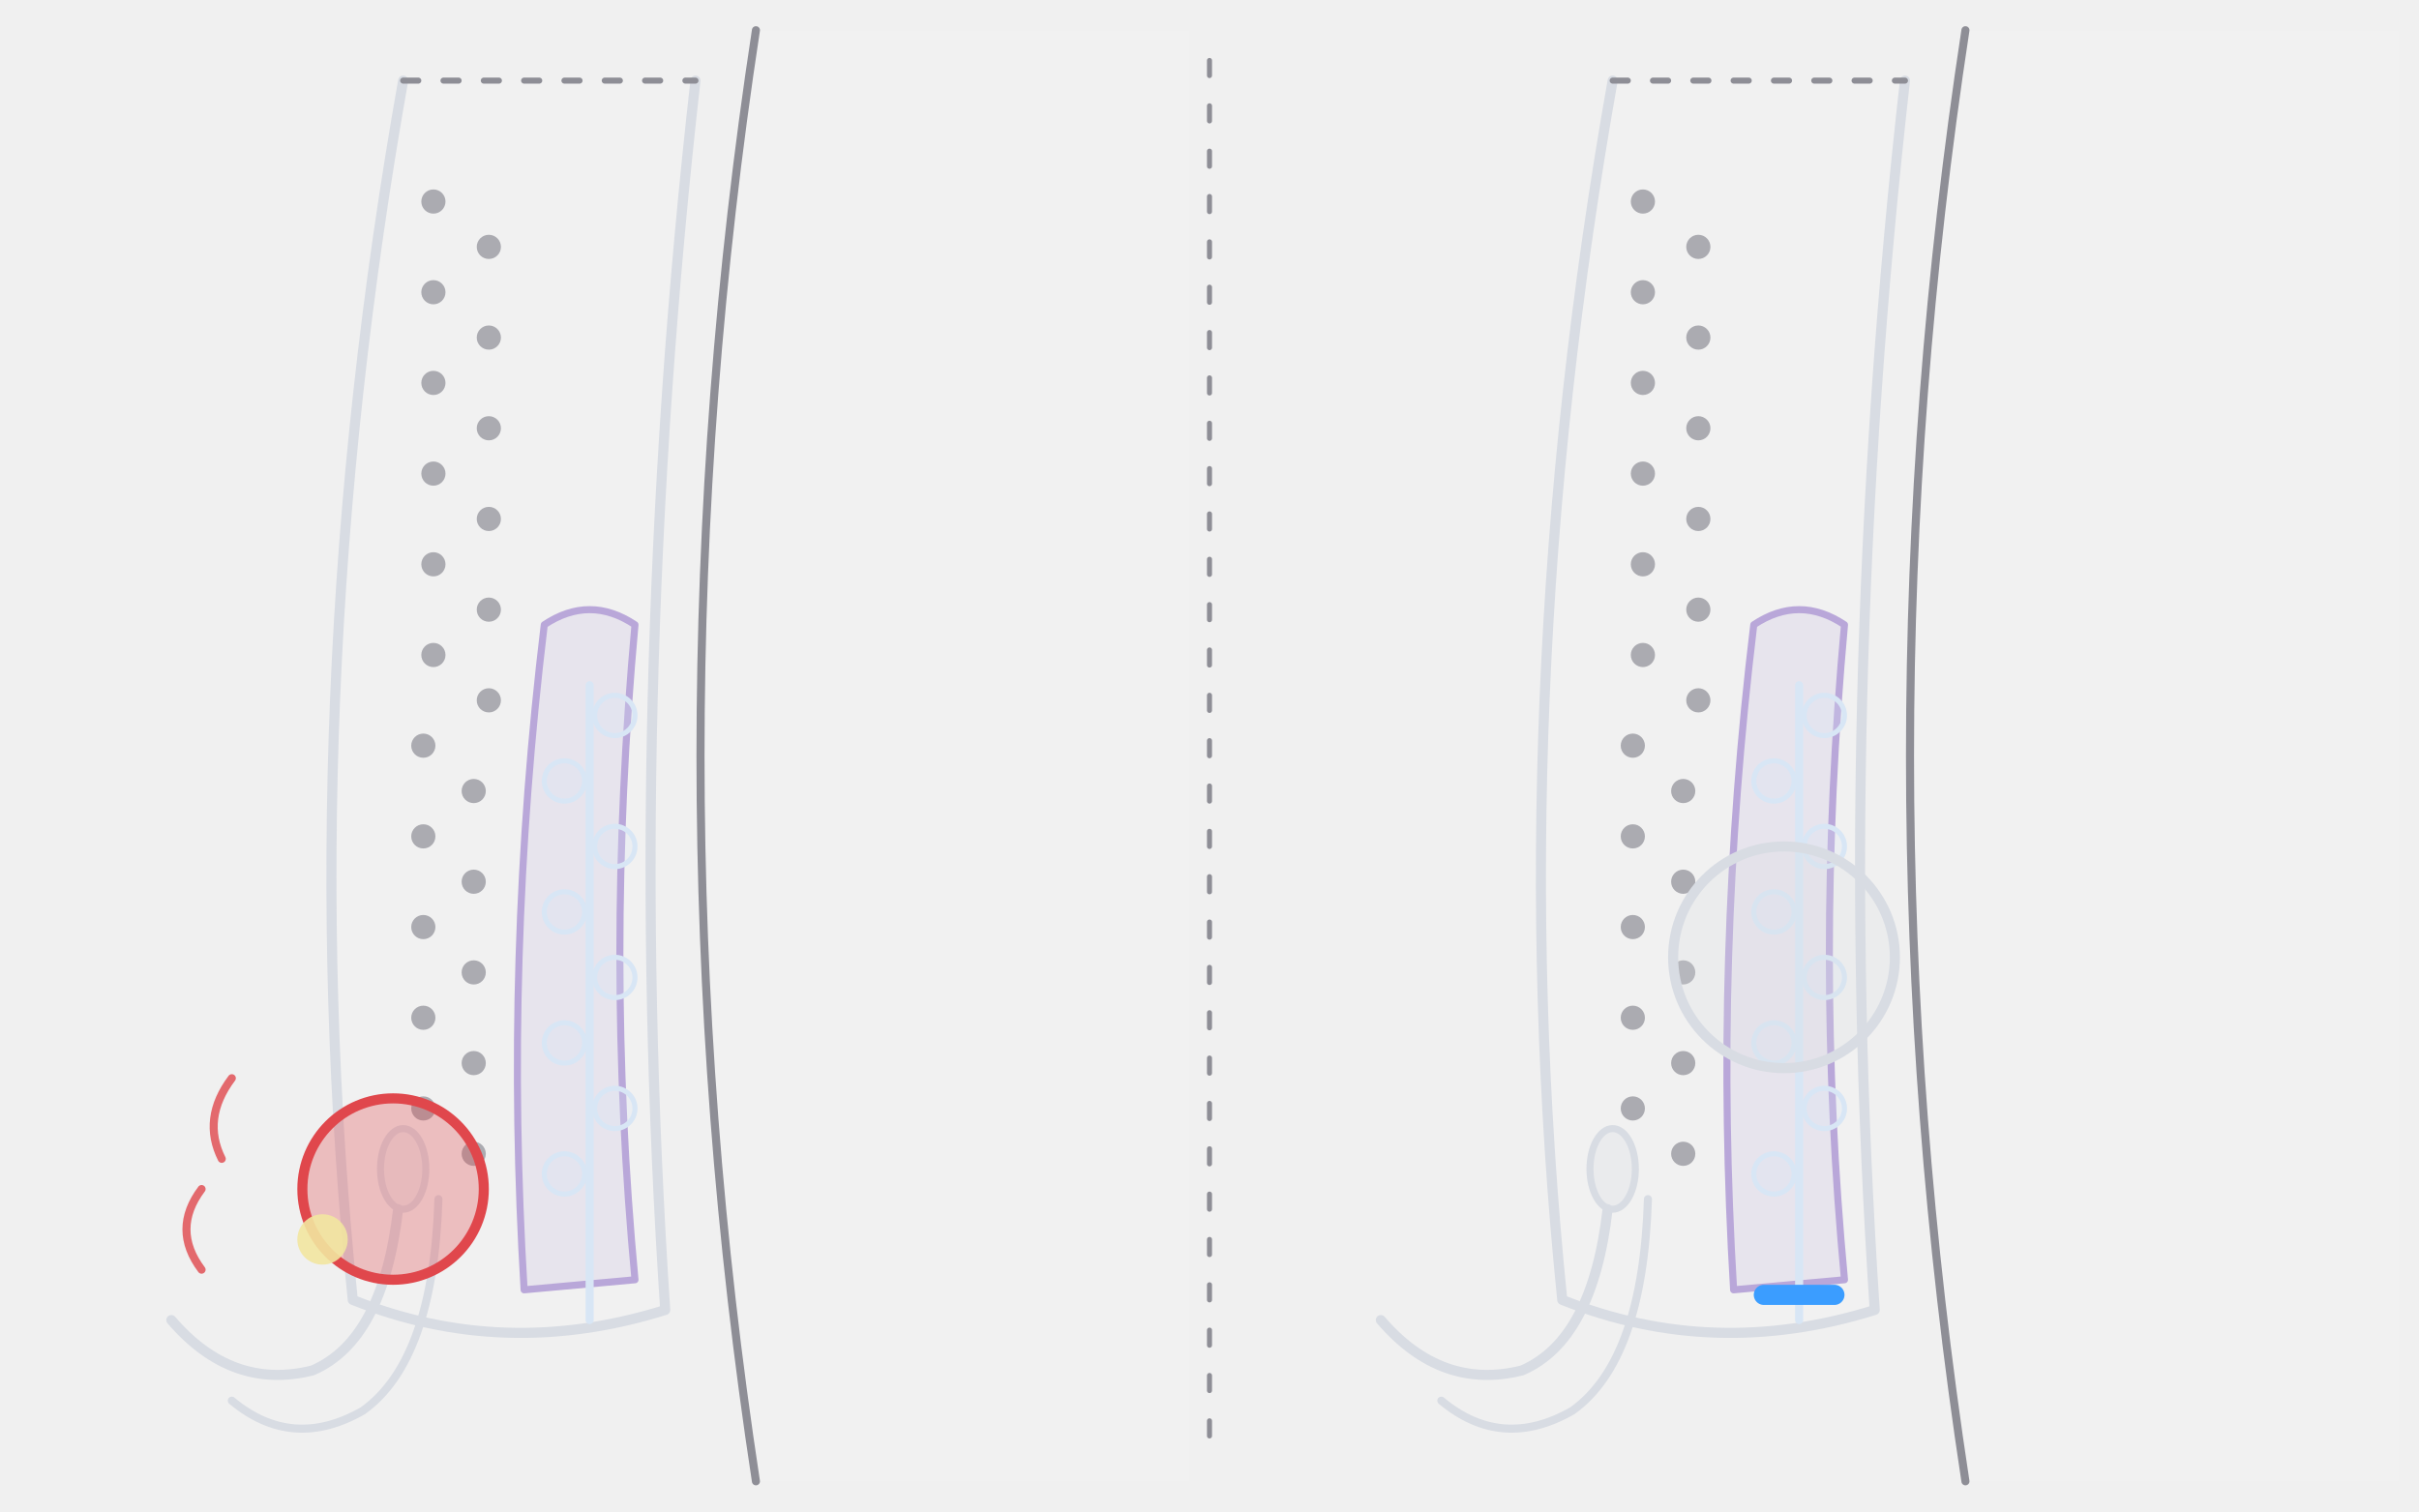
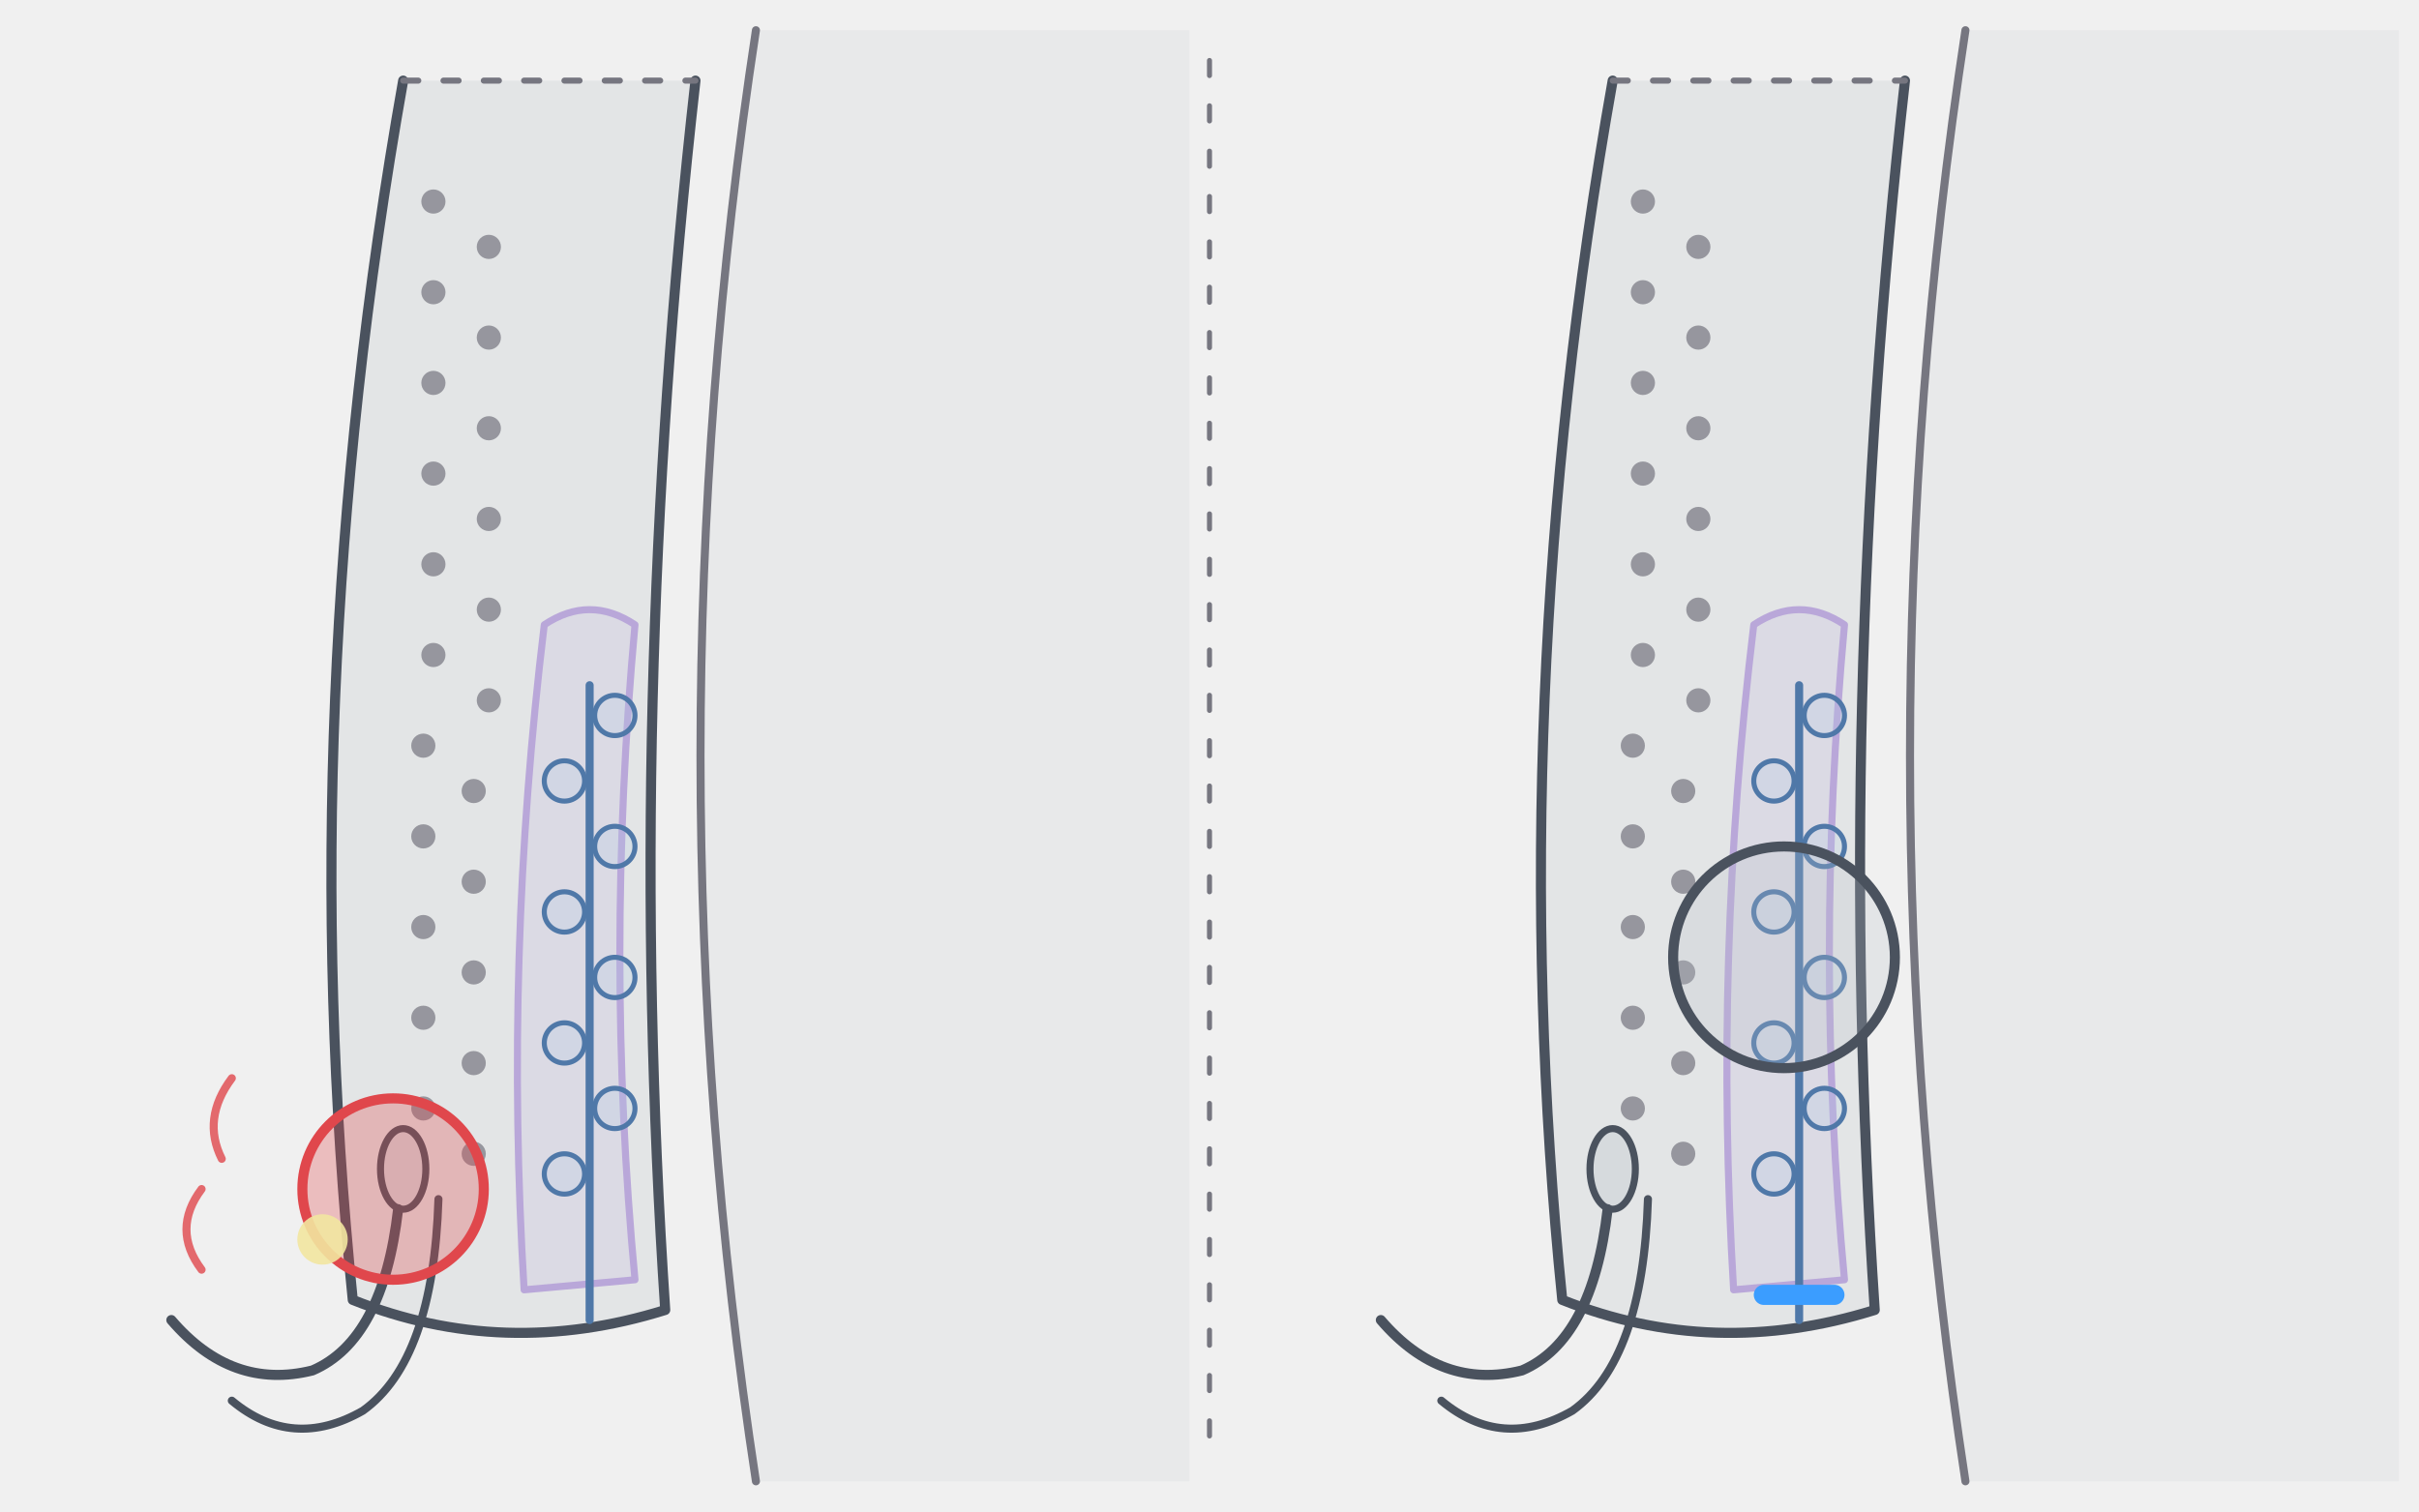
<svg xmlns="http://www.w3.org/2000/svg" width="480" height="300" viewBox="0 0 480 300" fill="none" stroke-linecap="round" stroke-linejoin="round">
-   <path d="M240 12 V288" stroke="#8e8e96" stroke-width="1" stroke-dasharray="3 6" />
+   <path d="M240 12 V288" stroke="#767680" stroke-width="1" stroke-dasharray="3 6" />
  <g transform="translate(0 0)">
-     <path d="M150 6 Q128 150 150 294 L236 294 L236 6 Z" fill="#ffffff" fill-opacity="0.04" />
-     <path d="M150 6 Q128 150 150 294" stroke="#8e8e96" stroke-width="1.6" />
-     <path d="M80 16 Q58 140 70 258 Q100 270 132 260 Q124 140 138 16" fill="#ffffff" fill-opacity="0.06" stroke="#d8dce3" stroke-width="2" />
-     <path d="M80 16 H138" stroke="#8e8e96" stroke-width="1.2" stroke-dasharray="3 5" />
-     <circle cx="86" cy="40" r="2.4" fill="#8e8e96" fill-opacity="0.7" />
-     <circle cx="97" cy="49" r="2.4" fill="#8e8e96" fill-opacity="0.7" />
-     <circle cx="86" cy="58" r="2.4" fill="#8e8e96" fill-opacity="0.7" />
-     <circle cx="97" cy="67" r="2.4" fill="#8e8e96" fill-opacity="0.7" />
-     <circle cx="86" cy="76" r="2.4" fill="#8e8e96" fill-opacity="0.7" />
-     <circle cx="97" cy="85" r="2.4" fill="#8e8e96" fill-opacity="0.7" />
-     <circle cx="86" cy="94" r="2.4" fill="#8e8e96" fill-opacity="0.7" />
-     <circle cx="97" cy="103" r="2.4" fill="#8e8e96" fill-opacity="0.7" />
-     <circle cx="86" cy="112" r="2.4" fill="#8e8e96" fill-opacity="0.7" />
-     <circle cx="97" cy="121" r="2.4" fill="#8e8e96" fill-opacity="0.7" />
-     <circle cx="86" cy="130" r="2.4" fill="#8e8e96" fill-opacity="0.7" />
-     <circle cx="97" cy="139" r="2.4" fill="#8e8e96" fill-opacity="0.7" />
-     <circle cx="84" cy="148" r="2.4" fill="#8e8e96" fill-opacity="0.7" />
-     <circle cx="94" cy="157" r="2.4" fill="#8e8e96" fill-opacity="0.7" />
-     <circle cx="84" cy="166" r="2.4" fill="#8e8e96" fill-opacity="0.7" />
-     <circle cx="94" cy="175" r="2.4" fill="#8e8e96" fill-opacity="0.7" />
-     <circle cx="84" cy="184" r="2.4" fill="#8e8e96" fill-opacity="0.7" />
-     <circle cx="94" cy="193" r="2.4" fill="#8e8e96" fill-opacity="0.7" />
-     <circle cx="84" cy="202" r="2.4" fill="#8e8e96" fill-opacity="0.7" />
-     <circle cx="94" cy="211" r="2.4" fill="#8e8e96" fill-opacity="0.7" />
-     <circle cx="84" cy="220" r="2.4" fill="#8e8e96" fill-opacity="0.7" />
-     <circle cx="94" cy="229" r="2.4" fill="#8e8e96" fill-opacity="0.7" />
+     <path d="M150 6 Q128 150 150 294 L236 294 L236 6 Z" fill="#1f3550" fill-opacity="0.04" />
+     <path d="M150 6 Q128 150 150 294" stroke="#767680" stroke-width="1.6" />
+     <path d="M80 16 Q58 140 70 258 Q100 270 132 260 Q124 140 138 16" fill="#1f3550" fill-opacity="0.06" stroke="#4a525e" stroke-width="2" />
+     <path d="M80 16 H138" stroke="#767680" stroke-width="1.2" stroke-dasharray="3 5" />
+     <circle cx="86" cy="40" r="2.4" fill="#767680" fill-opacity="0.7" />
+     <circle cx="97" cy="49" r="2.4" fill="#767680" fill-opacity="0.7" />
+     <circle cx="86" cy="58" r="2.4" fill="#767680" fill-opacity="0.7" />
+     <circle cx="97" cy="67" r="2.4" fill="#767680" fill-opacity="0.7" />
+     <circle cx="86" cy="76" r="2.4" fill="#767680" fill-opacity="0.7" />
+     <circle cx="97" cy="85" r="2.4" fill="#767680" fill-opacity="0.7" />
+     <circle cx="86" cy="94" r="2.4" fill="#767680" fill-opacity="0.7" />
+     <circle cx="97" cy="103" r="2.4" fill="#767680" fill-opacity="0.7" />
+     <circle cx="86" cy="112" r="2.4" fill="#767680" fill-opacity="0.7" />
+     <circle cx="97" cy="121" r="2.4" fill="#767680" fill-opacity="0.7" />
+     <circle cx="86" cy="130" r="2.4" fill="#767680" fill-opacity="0.7" />
+     <circle cx="97" cy="139" r="2.4" fill="#767680" fill-opacity="0.7" />
+     <circle cx="84" cy="148" r="2.4" fill="#767680" fill-opacity="0.7" />
+     <circle cx="94" cy="157" r="2.4" fill="#767680" fill-opacity="0.7" />
+     <circle cx="84" cy="166" r="2.4" fill="#767680" fill-opacity="0.7" />
+     <circle cx="94" cy="175" r="2.4" fill="#767680" fill-opacity="0.7" />
+     <circle cx="84" cy="184" r="2.4" fill="#767680" fill-opacity="0.7" />
+     <circle cx="94" cy="193" r="2.4" fill="#767680" fill-opacity="0.7" />
+     <circle cx="84" cy="202" r="2.4" fill="#767680" fill-opacity="0.7" />
+     <circle cx="94" cy="211" r="2.4" fill="#767680" fill-opacity="0.7" />
+     <circle cx="84" cy="220" r="2.4" fill="#767680" fill-opacity="0.7" />
+     <circle cx="94" cy="229" r="2.4" fill="#767680" fill-opacity="0.7" />
    <path d="M126 124 Q120 190 126 254 L104 256 Q100 190 108 124 Q117 118 126 124 Z" fill="#b9a7d9" fill-opacity="0.18" stroke="#b9a7d9" stroke-width="1.4" />
-     <path d="M117 136 V262" stroke="#d8e6f5" stroke-width="1.6" />
-     <circle cx="122" cy="142" r="4" fill="#d8e6f5" fill-opacity="0.25" stroke="#d8e6f5" stroke-width="1" />
-     <circle cx="112" cy="155" r="4" fill="#d8e6f5" fill-opacity="0.25" stroke="#d8e6f5" stroke-width="1" />
-     <circle cx="122" cy="168" r="4" fill="#d8e6f5" fill-opacity="0.25" stroke="#d8e6f5" stroke-width="1" />
-     <circle cx="112" cy="181" r="4" fill="#d8e6f5" fill-opacity="0.25" stroke="#d8e6f5" stroke-width="1" />
-     <circle cx="122" cy="194" r="4" fill="#d8e6f5" fill-opacity="0.25" stroke="#d8e6f5" stroke-width="1" />
-     <circle cx="112" cy="207" r="4" fill="#d8e6f5" fill-opacity="0.25" stroke="#d8e6f5" stroke-width="1" />
-     <circle cx="122" cy="220" r="4" fill="#d8e6f5" fill-opacity="0.25" stroke="#d8e6f5" stroke-width="1" />
-     <circle cx="112" cy="233" r="4" fill="#d8e6f5" fill-opacity="0.25" stroke="#d8e6f5" stroke-width="1" />
-     <ellipse cx="80" cy="232" rx="4.5" ry="8" fill="#d8dce3" fill-opacity="0.3" stroke="#d8dce3" stroke-width="1.4" />
-     <path d="M79 240 Q76 266 62 272 Q46 276 34 262" stroke="#d8dce3" stroke-width="2" />
-     <path d="M87 238 Q86 270 72 280 Q58 288 46 278" stroke="#d8dce3" stroke-width="1.6" />
+     <path d="M117 136 V262" stroke="#4f78a8" stroke-width="1.6" />
+     <circle cx="122" cy="142" r="4" fill="#b7cde6" fill-opacity="0.25" stroke="#4f78a8" stroke-width="1" />
+     <circle cx="112" cy="155" r="4" fill="#b7cde6" fill-opacity="0.25" stroke="#4f78a8" stroke-width="1" />
+     <circle cx="122" cy="168" r="4" fill="#b7cde6" fill-opacity="0.25" stroke="#4f78a8" stroke-width="1" />
+     <circle cx="112" cy="181" r="4" fill="#b7cde6" fill-opacity="0.25" stroke="#4f78a8" stroke-width="1" />
+     <circle cx="122" cy="194" r="4" fill="#b7cde6" fill-opacity="0.25" stroke="#4f78a8" stroke-width="1" />
+     <circle cx="112" cy="207" r="4" fill="#b7cde6" fill-opacity="0.25" stroke="#4f78a8" stroke-width="1" />
+     <circle cx="122" cy="220" r="4" fill="#b7cde6" fill-opacity="0.25" stroke="#4f78a8" stroke-width="1" />
+     <circle cx="112" cy="233" r="4" fill="#b7cde6" fill-opacity="0.25" stroke="#4f78a8" stroke-width="1" />
+     <ellipse cx="80" cy="232" rx="4.5" ry="8" fill="#b9bfc8" fill-opacity="0.3" stroke="#4a525e" stroke-width="1.4" />
+     <path d="M79 240 Q76 266 62 272 Q46 276 34 262" stroke="#4a525e" stroke-width="2" />
+     <path d="M87 238 Q86 270 72 280 Q58 288 46 278" stroke="#4a525e" stroke-width="1.6" />
    <circle cx="78" cy="236" r="18" fill="#e0474c" fill-opacity="0.3" stroke="#e0474c" stroke-width="2" />
    <circle cx="64" cy="246" r="5" fill="#f2e6a0" fill-opacity="0.9" />
    <path d="M46 214 Q40 222 44 230 M40 236 Q34 244 40 252" stroke="#e0474c" stroke-width="1.6" stroke-opacity="0.8" />
  </g>
  <g transform="translate(240 0)">
-     <path d="M150 6 Q128 150 150 294 L236 294 L236 6 Z" fill="#ffffff" fill-opacity="0.04" />
-     <path d="M150 6 Q128 150 150 294" stroke="#8e8e96" stroke-width="1.6" />
-     <path d="M80 16 Q58 140 70 258 Q100 270 132 260 Q124 140 138 16" fill="#ffffff" fill-opacity="0.06" stroke="#d8dce3" stroke-width="2" />
-     <path d="M80 16 H138" stroke="#8e8e96" stroke-width="1.2" stroke-dasharray="3 5" />
-     <circle cx="86" cy="40" r="2.4" fill="#8e8e96" fill-opacity="0.7" />
-     <circle cx="97" cy="49" r="2.4" fill="#8e8e96" fill-opacity="0.7" />
-     <circle cx="86" cy="58" r="2.4" fill="#8e8e96" fill-opacity="0.7" />
-     <circle cx="97" cy="67" r="2.4" fill="#8e8e96" fill-opacity="0.7" />
-     <circle cx="86" cy="76" r="2.4" fill="#8e8e96" fill-opacity="0.7" />
-     <circle cx="97" cy="85" r="2.4" fill="#8e8e96" fill-opacity="0.7" />
-     <circle cx="86" cy="94" r="2.4" fill="#8e8e96" fill-opacity="0.7" />
-     <circle cx="97" cy="103" r="2.4" fill="#8e8e96" fill-opacity="0.7" />
-     <circle cx="86" cy="112" r="2.4" fill="#8e8e96" fill-opacity="0.7" />
-     <circle cx="97" cy="121" r="2.4" fill="#8e8e96" fill-opacity="0.7" />
-     <circle cx="86" cy="130" r="2.4" fill="#8e8e96" fill-opacity="0.7" />
-     <circle cx="97" cy="139" r="2.4" fill="#8e8e96" fill-opacity="0.7" />
-     <circle cx="84" cy="148" r="2.4" fill="#8e8e96" fill-opacity="0.7" />
-     <circle cx="94" cy="157" r="2.4" fill="#8e8e96" fill-opacity="0.7" />
-     <circle cx="84" cy="166" r="2.4" fill="#8e8e96" fill-opacity="0.7" />
-     <circle cx="94" cy="175" r="2.4" fill="#8e8e96" fill-opacity="0.7" />
-     <circle cx="84" cy="184" r="2.4" fill="#8e8e96" fill-opacity="0.7" />
-     <circle cx="94" cy="193" r="2.4" fill="#8e8e96" fill-opacity="0.7" />
-     <circle cx="84" cy="202" r="2.4" fill="#8e8e96" fill-opacity="0.7" />
-     <circle cx="94" cy="211" r="2.4" fill="#8e8e96" fill-opacity="0.7" />
-     <circle cx="84" cy="220" r="2.4" fill="#8e8e96" fill-opacity="0.7" />
-     <circle cx="94" cy="229" r="2.4" fill="#8e8e96" fill-opacity="0.7" />
+     <path d="M150 6 Q128 150 150 294 L236 294 L236 6 Z" fill="#1f3550" fill-opacity="0.04" />
+     <path d="M150 6 Q128 150 150 294" stroke="#767680" stroke-width="1.6" />
+     <path d="M80 16 Q58 140 70 258 Q100 270 132 260 Q124 140 138 16" fill="#1f3550" fill-opacity="0.06" stroke="#4a525e" stroke-width="2" />
+     <path d="M80 16 H138" stroke="#767680" stroke-width="1.2" stroke-dasharray="3 5" />
+     <circle cx="86" cy="40" r="2.4" fill="#767680" fill-opacity="0.7" />
+     <circle cx="97" cy="49" r="2.4" fill="#767680" fill-opacity="0.7" />
+     <circle cx="86" cy="58" r="2.4" fill="#767680" fill-opacity="0.7" />
+     <circle cx="97" cy="67" r="2.4" fill="#767680" fill-opacity="0.7" />
+     <circle cx="86" cy="76" r="2.4" fill="#767680" fill-opacity="0.7" />
+     <circle cx="97" cy="85" r="2.4" fill="#767680" fill-opacity="0.7" />
+     <circle cx="86" cy="94" r="2.4" fill="#767680" fill-opacity="0.7" />
+     <circle cx="97" cy="103" r="2.4" fill="#767680" fill-opacity="0.7" />
+     <circle cx="86" cy="112" r="2.4" fill="#767680" fill-opacity="0.7" />
+     <circle cx="97" cy="121" r="2.4" fill="#767680" fill-opacity="0.7" />
+     <circle cx="86" cy="130" r="2.4" fill="#767680" fill-opacity="0.7" />
+     <circle cx="97" cy="139" r="2.4" fill="#767680" fill-opacity="0.7" />
+     <circle cx="84" cy="148" r="2.4" fill="#767680" fill-opacity="0.7" />
+     <circle cx="94" cy="157" r="2.4" fill="#767680" fill-opacity="0.7" />
+     <circle cx="84" cy="166" r="2.4" fill="#767680" fill-opacity="0.7" />
+     <circle cx="94" cy="175" r="2.4" fill="#767680" fill-opacity="0.7" />
+     <circle cx="84" cy="184" r="2.4" fill="#767680" fill-opacity="0.7" />
+     <circle cx="94" cy="193" r="2.4" fill="#767680" fill-opacity="0.7" />
+     <circle cx="84" cy="202" r="2.4" fill="#767680" fill-opacity="0.7" />
+     <circle cx="94" cy="211" r="2.4" fill="#767680" fill-opacity="0.7" />
+     <circle cx="84" cy="220" r="2.4" fill="#767680" fill-opacity="0.7" />
+     <circle cx="94" cy="229" r="2.4" fill="#767680" fill-opacity="0.7" />
    <path d="M126 124 Q120 190 126 254 L104 256 Q100 190 108 124 Q117 118 126 124 Z" fill="#b9a7d9" fill-opacity="0.18" stroke="#b9a7d9" stroke-width="1.4" />
-     <path d="M117 136 V262" stroke="#d8e6f5" stroke-width="1.6" />
-     <circle cx="122" cy="142" r="4" fill="#d8e6f5" fill-opacity="0.25" stroke="#d8e6f5" stroke-width="1" />
-     <circle cx="112" cy="155" r="4" fill="#d8e6f5" fill-opacity="0.25" stroke="#d8e6f5" stroke-width="1" />
-     <circle cx="122" cy="168" r="4" fill="#d8e6f5" fill-opacity="0.25" stroke="#d8e6f5" stroke-width="1" />
-     <circle cx="112" cy="181" r="4" fill="#d8e6f5" fill-opacity="0.25" stroke="#d8e6f5" stroke-width="1" />
-     <circle cx="122" cy="194" r="4" fill="#d8e6f5" fill-opacity="0.25" stroke="#d8e6f5" stroke-width="1" />
-     <circle cx="112" cy="207" r="4" fill="#d8e6f5" fill-opacity="0.25" stroke="#d8e6f5" stroke-width="1" />
-     <circle cx="122" cy="220" r="4" fill="#d8e6f5" fill-opacity="0.25" stroke="#d8e6f5" stroke-width="1" />
-     <circle cx="112" cy="233" r="4" fill="#d8e6f5" fill-opacity="0.25" stroke="#d8e6f5" stroke-width="1" />
-     <ellipse cx="80" cy="232" rx="4.5" ry="8" fill="#d8dce3" fill-opacity="0.3" stroke="#d8dce3" stroke-width="1.4" />
-     <path d="M79 240 Q76 266 62 272 Q46 276 34 262" stroke="#d8dce3" stroke-width="2" />
-     <path d="M87 238 Q86 270 72 280 Q58 288 46 278" stroke="#d8dce3" stroke-width="1.6" />
-     <circle cx="114" cy="190" r="22" fill="#d8dce3" fill-opacity="0.24" stroke="#d8dce3" stroke-width="2" />
+     <path d="M117 136 V262" stroke="#4f78a8" stroke-width="1.6" />
+     <circle cx="122" cy="142" r="4" fill="#b7cde6" fill-opacity="0.25" stroke="#4f78a8" stroke-width="1" />
+     <circle cx="112" cy="155" r="4" fill="#b7cde6" fill-opacity="0.25" stroke="#4f78a8" stroke-width="1" />
+     <circle cx="122" cy="168" r="4" fill="#b7cde6" fill-opacity="0.25" stroke="#4f78a8" stroke-width="1" />
+     <circle cx="112" cy="181" r="4" fill="#b7cde6" fill-opacity="0.25" stroke="#4f78a8" stroke-width="1" />
+     <circle cx="122" cy="194" r="4" fill="#b7cde6" fill-opacity="0.25" stroke="#4f78a8" stroke-width="1" />
+     <circle cx="112" cy="207" r="4" fill="#b7cde6" fill-opacity="0.25" stroke="#4f78a8" stroke-width="1" />
+     <circle cx="122" cy="220" r="4" fill="#b7cde6" fill-opacity="0.25" stroke="#4f78a8" stroke-width="1" />
+     <circle cx="112" cy="233" r="4" fill="#b7cde6" fill-opacity="0.25" stroke="#4f78a8" stroke-width="1" />
+     <ellipse cx="80" cy="232" rx="4.5" ry="8" fill="#b9bfc8" fill-opacity="0.3" stroke="#4a525e" stroke-width="1.4" />
+     <path d="M79 240 Q76 266 62 272 Q46 276 34 262" stroke="#4a525e" stroke-width="2" />
+     <path d="M87 238 Q86 270 72 280 Q58 288 46 278" stroke="#4a525e" stroke-width="1.6" />
+     <circle cx="114" cy="190" r="22" fill="#b9bfc8" fill-opacity="0.24" stroke="#4a525e" stroke-width="2" />
    <path d="M110 257 H124" stroke="#3b9dff" stroke-width="4" />
  </g>
</svg>
